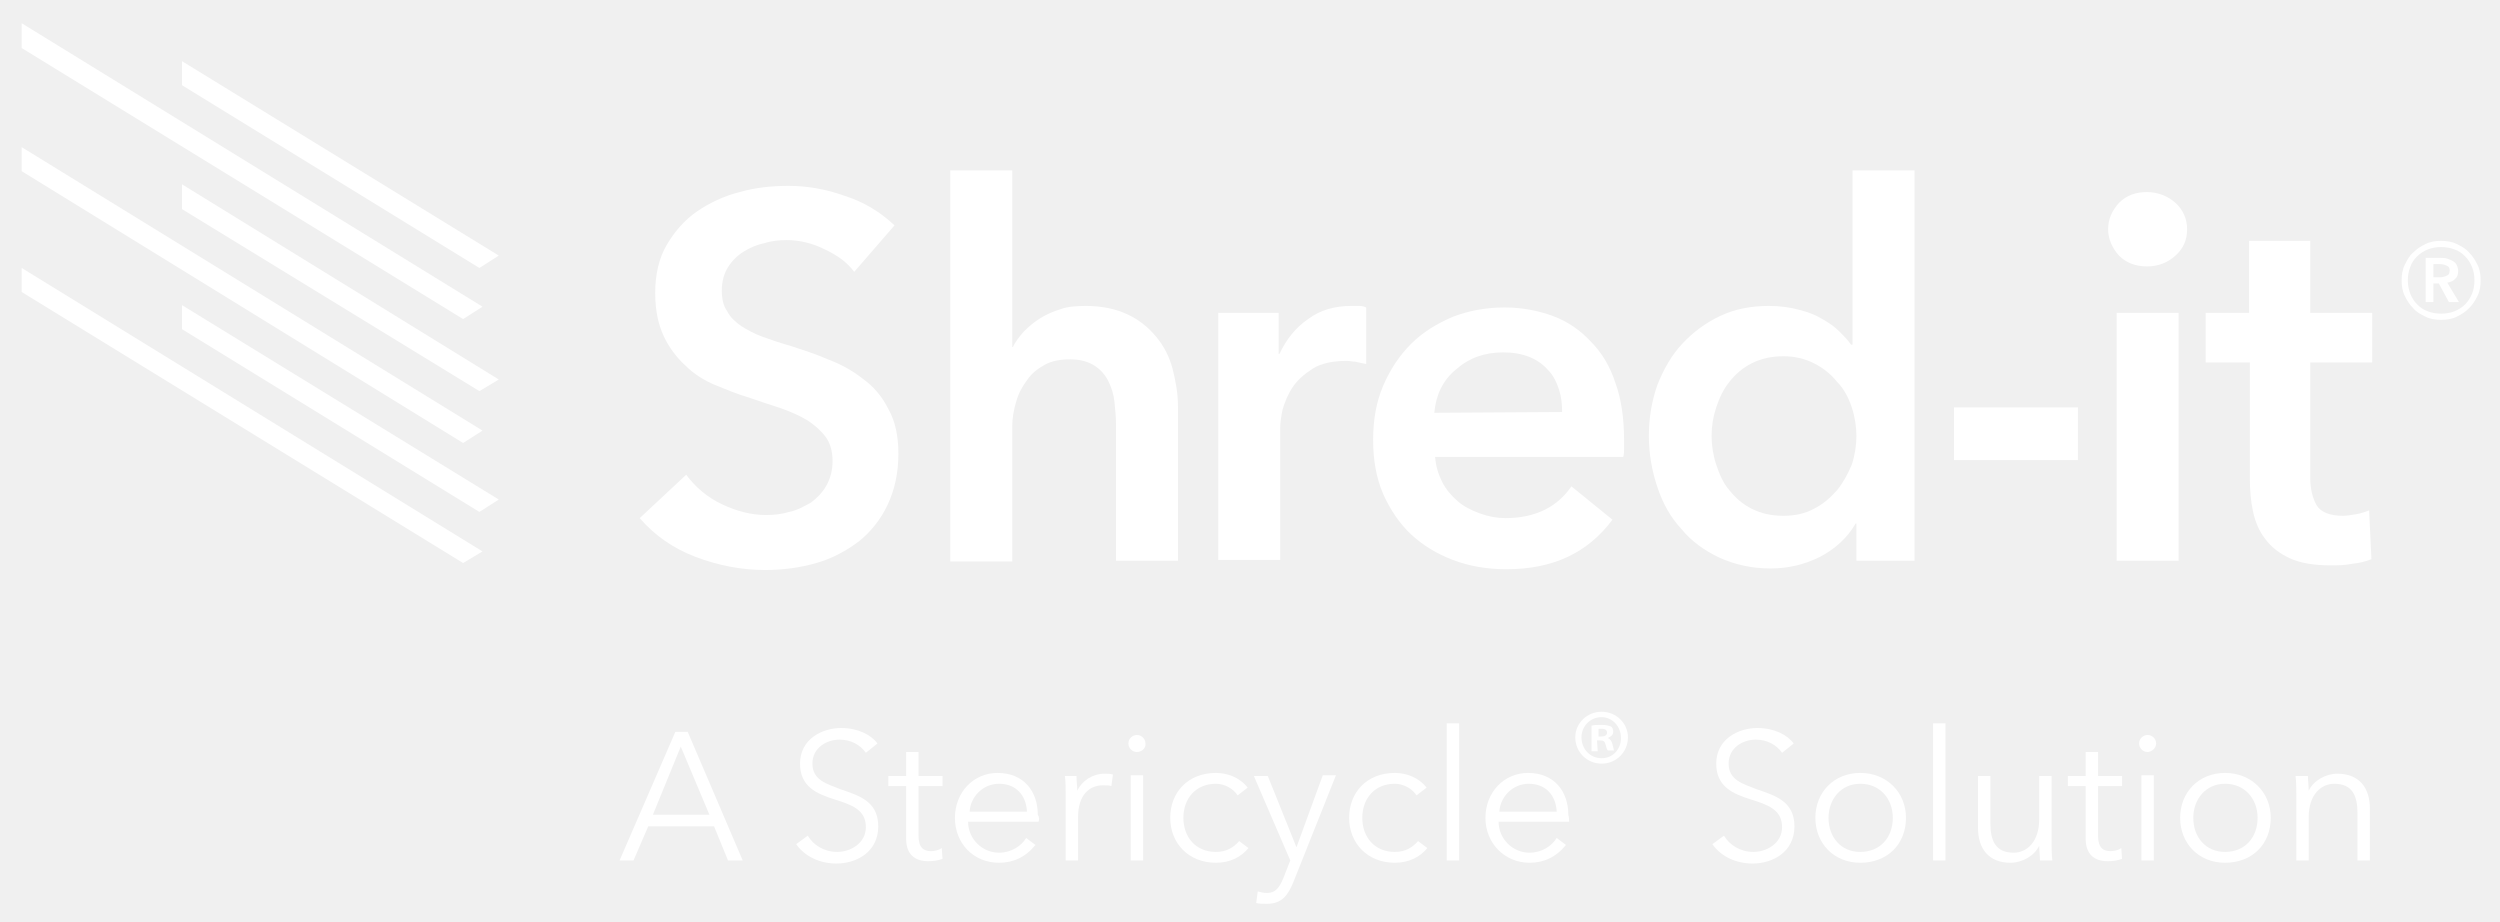
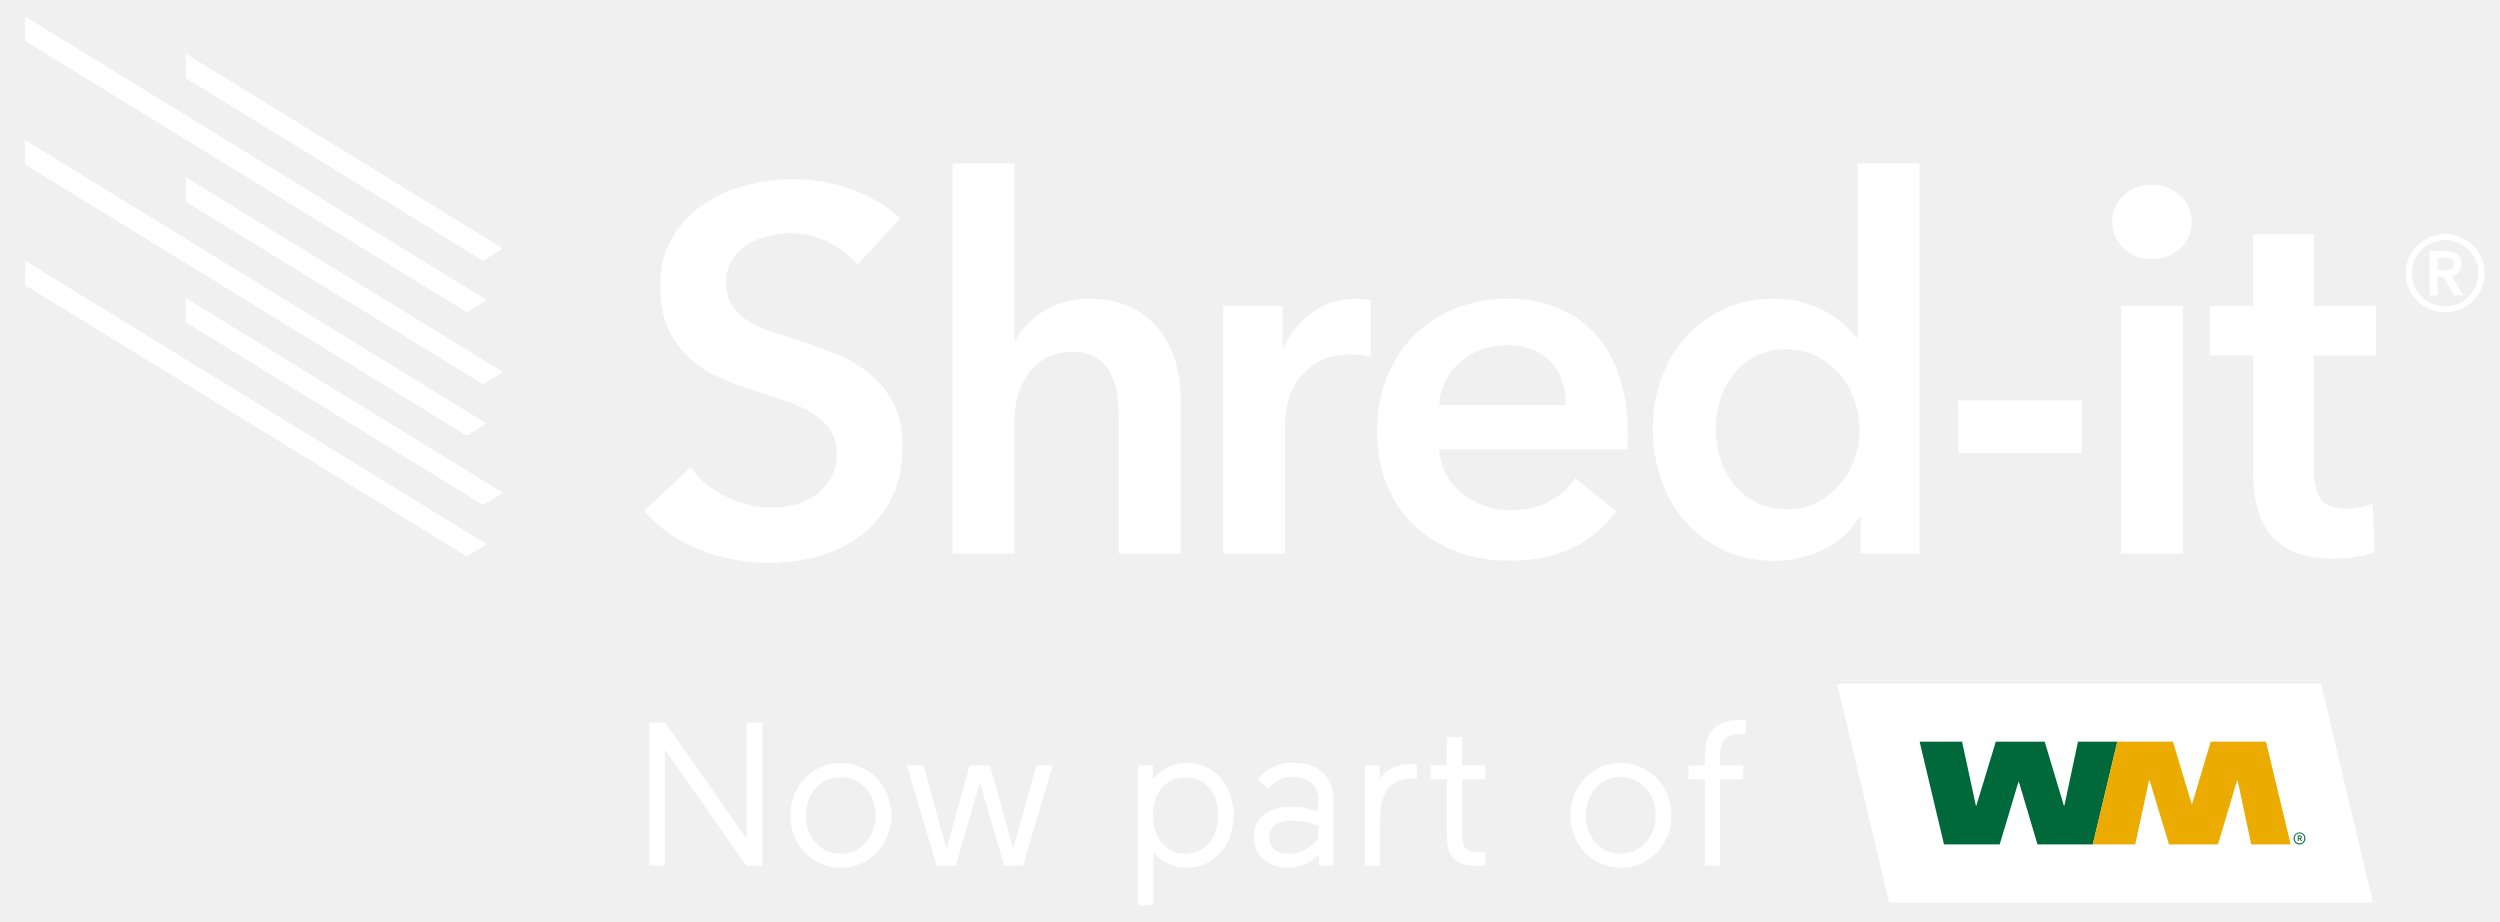
- <svg xmlns="http://www.w3.org/2000/svg" version="1.1" id="Layer_1" x="0px" y="0px" viewBox="0 0 322.8 119" style="enable-background:new 0 0 322.8 119;" xml:space="preserve">
-   <style type="text/css">
- 	.st0{fill:#FFFFFF;}
- </style>
+ <svg xmlns="http://www.w3.org/2000/svg" id="Layer_1" version="1.1" viewBox="0 0 322.8 119">
+   <defs>
+     <style>
+       .st0 {
+         fill: none;
+       }
+ 
+       .st1 {
+         isolation: isolate;
+       }
+ 
+       .st2 {
+         fill: #ebab00;
+       }
+ 
+       .st3 {
+         fill: #006b35;
+       }
+ 
+       .st4 {
+         fill: #fff;
+       }
+ 
+       .st5 {
+         fill: #00693c;
+       }
+ 
+       .st6 {
+         clip-path: url(#clippath);
+       }
+     </style>
+     <clipPath id="clippath">
+       <rect class="st0" x="237.22" y="88.29" width="69.17" height="28.21" />
+     </clipPath>
+   </defs>
  <g>
    <g>
      <g>
-         <polygon class="st0" points="23.5,7.9 23.5,11 61.9,34.6 64.4,33    " />
-         <polygon class="st0" points="2.8,3 2.8,6.2 59.8,41.2 62.3,39.6    " />
+         <polygon class="st4" points="24 6.94 24 10.09 62.37 33.67 64.94 32.09 24 6.94" />
+         <polygon class="st4" points="3.25 2.14 3.25 5.29 60.27 40.31 62.84 38.74 3.25 2.14" />
      </g>
      <g>
-         <polygon class="st0" points="23.5,23.8 23.5,27 61.9,50.5 64.4,49    " />
-         <polygon class="st0" points="2.8,19 2.8,22.1 59.8,57.2 62.3,55.6    " />
+         <polygon class="st4" points="24 22.9 24 26.04 62.37 49.62 64.94 48.04 24 22.9" />
+         <polygon class="st4" points="3.25 18.09 3.25 21.24 60.27 56.26 62.84 54.69 3.25 18.09" />
      </g>
-       <polygon class="st0" points="23.5,39.4 23.5,42.5 61.9,66.1 64.4,64.5   " />
-       <polygon class="st0" points="2.8,34.6 2.8,37.7 59.8,72.7 62.3,71.2   " />
+       <polygon class="st4" points="24 38.48 24 41.62 62.37 65.2 64.94 63.62 24 38.48" />
+       <polygon class="st4" points="3.25 33.67 3.25 36.82 60.27 71.84 62.84 70.27 3.25 33.67" />
    </g>
    <g>
-       <path class="st0" d="M310.1,36.2c0-0.7,0.1-1.4,0.4-2s0.6-1.2,1.1-1.6c0.5-0.5,1-0.8,1.6-1.1s1.3-0.4,2-0.4s1.4,0.1,2,0.4    s1.2,0.6,1.6,1.1c0.5,0.5,0.8,1,1.1,1.6c0.3,0.6,0.4,1.3,0.4,2s-0.1,1.4-0.4,2s-0.6,1.1-1.1,1.6s-1,0.8-1.6,1.1s-1.3,0.4-2,0.4    s-1.4-0.1-2-0.4c-0.6-0.3-1.2-0.6-1.6-1.1c-0.5-0.5-0.8-1-1.1-1.6C310.2,37.6,310.1,36.9,310.1,36.2z M310.9,36.2    c0,0.6,0.1,1.1,0.3,1.7c0.2,0.5,0.5,1,0.9,1.4s0.8,0.7,1.4,0.9c0.5,0.2,1.1,0.3,1.7,0.3s1.2-0.1,1.7-0.3s1-0.5,1.4-0.9    s0.7-0.9,0.9-1.4c0.2-0.5,0.3-1.1,0.3-1.7c0-0.6-0.1-1.2-0.3-1.7c-0.2-0.5-0.5-1-0.9-1.4s-0.8-0.7-1.4-0.9    c-0.5-0.2-1.1-0.3-1.7-0.3s-1.2,0.1-1.7,0.3s-1,0.5-1.4,0.9s-0.7,0.8-0.9,1.4C311,35,310.9,35.6,310.9,36.2z M313.2,33.3h2    c0.3,0,0.5,0,0.8,0.1s0.5,0.2,0.7,0.3s0.4,0.3,0.5,0.5s0.2,0.5,0.2,0.8c0,0.4-0.1,0.8-0.4,1c-0.2,0.3-0.6,0.4-1,0.5l1.5,2.5h-1.3    l-1.3-2.4h-0.7V39h-1L313.2,33.3L313.2,33.3z M315.1,35.8c0.3,0,0.6-0.1,0.8-0.2c0.3-0.1,0.4-0.3,0.4-0.7c0-0.3-0.1-0.5-0.4-0.6    c-0.2-0.1-0.5-0.2-0.8-0.2h-0.9v1.7H315.1z" />
-       <path class="st0" d="M110.3,35.1c-0.9-1.2-2.1-2.1-3.8-2.9c-1.6-0.8-3.3-1.2-4.9-1.2c-1,0-2,0.1-2.9,0.4c-1,0.2-1.9,0.6-2.7,1.1    c-0.8,0.5-1.5,1.2-2,2s-0.8,1.8-0.8,3c0,1.1,0.2,2,0.7,2.7c0.4,0.8,1.1,1.4,1.8,1.9c0.8,0.5,1.7,1,2.8,1.4    c1.1,0.4,2.3,0.8,3.7,1.2c1.5,0.5,3.1,1,4.7,1.7c1.6,0.6,3.1,1.4,4.5,2.5c1.4,1,2.5,2.3,3.3,3.9c0.9,1.6,1.3,3.5,1.3,5.8    c0,2.5-0.5,4.7-1.4,6.6s-2.2,3.5-3.7,4.7c-1.6,1.2-3.4,2.2-5.5,2.8c-2.1,0.6-4.3,0.9-6.6,0.9c-3.1,0-6.1-0.6-9-1.7s-5.3-2.8-7.2-5    l6-5.6c1.2,1.6,2.7,2.9,4.6,3.8s3.8,1.4,5.7,1.4c1,0,2-0.1,3-0.4c1-0.2,1.9-0.7,2.8-1.2c0.8-0.6,1.5-1.3,2-2.2    c0.5-0.9,0.8-1.9,0.8-3.2c0-1.2-0.3-2.3-0.9-3.1c-0.6-0.8-1.4-1.5-2.3-2.1c-1-0.6-2.1-1.1-3.5-1.6c-1.3-0.4-2.7-0.9-4.2-1.4    c-1.4-0.4-2.8-1-4.3-1.6c-1.4-0.6-2.7-1.4-3.8-2.5c-1.1-1-2.1-2.3-2.8-3.8c-0.7-1.5-1.1-3.3-1.1-5.6c0-2.4,0.5-4.5,1.5-6.2    s2.3-3.2,3.9-4.3s3.5-2,5.5-2.5c2.1-0.6,4.2-0.8,6.3-0.8c2.4,0,4.8,0.4,7.3,1.3c2.5,0.8,4.6,2.1,6.4,3.8L110.3,35.1z" />
-       <path class="st0" d="M140.2,39.5c2.1,0,3.9,0.4,5.4,1.1c1.5,0.7,2.7,1.7,3.7,2.9s1.7,2.6,2.1,4.1c0.4,1.6,0.7,3.2,0.7,4.8v20h-8    V54.8c0-0.9-0.1-1.9-0.2-2.9c-0.1-1-0.4-1.9-0.8-2.7c-0.4-0.8-1-1.5-1.8-2s-1.8-0.8-3.1-0.8s-2.4,0.2-3.3,0.7    c-0.9,0.5-1.7,1.1-2.3,2c-0.6,0.8-1.1,1.7-1.4,2.8c-0.3,1-0.5,2.1-0.5,3.1v17.5h-8V22h8v22.8h0.1c0.3-0.7,0.8-1.3,1.4-2    c0.6-0.6,1.3-1.2,2.1-1.7s1.7-0.9,2.7-1.2C137.8,39.6,139,39.5,140.2,39.5z" />
-       <path class="st0" d="M157.4,40.4h7.7v5.3h0.1c0.9-1.9,2.1-3.4,3.7-4.5c1.6-1.2,3.5-1.7,5.6-1.7c0.3,0,0.6,0,1,0s0.7,0.1,0.9,0.2    V47c-0.5-0.1-1-0.2-1.4-0.3c-0.4,0-0.7-0.1-1.1-0.1c-1.8,0-3.3,0.3-4.4,1c-1.1,0.7-2,1.5-2.6,2.4s-1,1.9-1.3,2.9    c-0.2,1-0.3,1.8-0.3,2.3v17.1h-8V40.4H157.4z" />
-       <path class="st0" d="M209.7,56.8c0,0.4,0,0.7,0,1.1s0,0.7-0.1,1.1h-24.3c0.1,1.2,0.4,2.2,0.9,3.2s1.2,1.8,2,2.5s1.8,1.2,2.9,1.6    c1.1,0.4,2.2,0.6,3.3,0.6c2,0,3.7-0.4,5.1-1.1c1.4-0.7,2.5-1.7,3.4-3l5.3,4.3c-3.2,4.3-7.7,6.4-13.7,6.4c-2.5,0-4.8-0.4-6.9-1.2    c-2.1-0.8-3.9-1.9-5.4-3.3s-2.7-3.2-3.6-5.2c-0.9-2.1-1.3-4.4-1.3-7s0.4-4.9,1.3-7c0.9-2.1,2.1-3.9,3.6-5.4s3.3-2.6,5.4-3.5    c2.1-0.8,4.3-1.2,6.7-1.2c2.2,0,4.3,0.4,6.2,1.1c1.9,0.7,3.5,1.8,4.9,3.3c1.4,1.4,2.5,3.2,3.2,5.4    C209.3,51.4,209.7,53.9,209.7,56.8z M201.7,53.2c0-1-0.1-2-0.4-2.9c-0.3-0.9-0.7-1.8-1.4-2.5c-0.6-0.7-1.4-1.3-2.4-1.7    c-1-0.4-2.1-0.6-3.4-0.6c-2.4,0-4.4,0.7-6.1,2.2c-1.7,1.4-2.6,3.3-2.8,5.6L201.7,53.2L201.7,53.2z" />
-       <path class="st0" d="M247.3,72.4h-7.6v-4.8h-0.1c-1.1,1.9-2.7,3.3-4.6,4.3c-2,1-4.1,1.5-6.4,1.5c-2.4,0-4.6-0.5-6.6-1.4    c-1.9-0.9-3.6-2.1-4.9-3.7c-1.4-1.5-2.4-3.3-3.1-5.4c-0.7-2.1-1.1-4.3-1.1-6.6c0-2.4,0.4-4.6,1.1-6.6c0.8-2,1.8-3.8,3.2-5.3    s3-2.7,4.9-3.6c1.9-0.9,4-1.3,6.3-1.3c1.5,0,2.8,0.2,3.9,0.5c1.2,0.3,2.2,0.7,3,1.2c0.9,0.5,1.6,1,2.2,1.6s1.1,1.1,1.5,1.7h0.2V22    h8v50.4H247.3z M221,56.3c0,1.2,0.2,2.5,0.6,3.7c0.4,1.2,0.9,2.4,1.7,3.3c0.8,1,1.7,1.8,2.9,2.4s2.5,0.9,4.1,0.9    c1.5,0,2.8-0.3,3.9-0.9c1.2-0.6,2.1-1.4,3-2.4c0.8-1,1.4-2.1,1.9-3.3c0.4-1.2,0.6-2.5,0.6-3.7s-0.2-2.5-0.6-3.7s-1-2.4-1.9-3.3    c-0.8-1-1.8-1.8-3-2.4s-2.5-0.9-3.9-0.9c-1.6,0-2.9,0.3-4.1,0.9c-1.2,0.6-2.1,1.4-2.9,2.4c-0.8,1-1.3,2.1-1.7,3.3    C221.2,53.8,221,55,221,56.3z" />
-       <path class="st0" d="M268.3,59.4h-16v-6.8h16V59.4z" />
-       <path class="st0" d="M272.2,29.6c0-1.3,0.5-2.4,1.4-3.4c1-1,2.2-1.4,3.6-1.4s2.7,0.5,3.7,1.4s1.5,2.1,1.5,3.4    c0,1.4-0.5,2.5-1.5,3.4s-2.2,1.4-3.7,1.4s-2.7-0.5-3.6-1.4C272.7,32,272.2,30.8,272.2,29.6z M273.3,40.4h8v32h-8V40.4z" />
-       <path class="st0" d="M284.8,46.8v-6.4h5.6v-9.3h7.9v9.3h8v6.4h-8v14.9c0,1.4,0.3,2.6,0.8,3.5s1.7,1.4,3.4,1.4    c0.5,0,1.1-0.1,1.7-0.2s1.2-0.3,1.7-0.5l0.3,6.3c-0.7,0.3-1.6,0.5-2.5,0.6c-1,0.2-1.9,0.2-2.8,0.2c-2.1,0-3.9-0.3-5.2-0.9    c-1.3-0.6-2.4-1.4-3.2-2.5c-0.8-1-1.3-2.2-1.6-3.6c-0.3-1.4-0.4-2.8-0.4-4.4V46.8H284.8z" />
+       <path class="st4" d="M310.62,35.29c0-.7.13-1.36.4-1.98s.63-1.15,1.1-1.61c.46-.45,1-.82,1.62-1.08.62-.27,1.28-.4,1.98-.4s1.36.13,1.98.4c.62.27,1.16.63,1.62,1.08s.83.99,1.1,1.61c.27.62.4,1.28.4,1.98s-.13,1.36-.4,1.97-.63,1.14-1.1,1.6c-.46.45-1,.81-1.62,1.07s-1.28.39-1.98.39-1.36-.13-1.98-.39c-.62-.26-1.16-.62-1.62-1.07s-.83-.99-1.1-1.6c-.27-.61-.4-1.27-.4-1.97ZM311.43,35.29c0,.58.11,1.13.33,1.65s.53.98.92,1.37.84.7,1.36.93c.52.22,1.08.33,1.67.33s1.15-.11,1.68-.33c.52-.22.98-.53,1.36-.93.39-.39.69-.85.92-1.37.22-.52.33-1.07.33-1.65s-.11-1.15-.33-1.67c-.22-.52-.53-.98-.92-1.36-.39-.39-.84-.69-1.36-.92-.52-.22-1.08-.33-1.68-.33s-1.15.11-1.67.33c-.52.22-.98.53-1.36.92-.39.39-.69.84-.92,1.36-.22.52-.33,1.08-.33,1.67ZM313.73,32.41h2.01c.27,0,.53.03.78.09s.48.16.68.29c.2.13.36.31.48.51.12.21.18.47.18.78,0,.42-.12.76-.36,1.02-.24.26-.56.44-.96.53l1.54,2.5h-1.25l-1.34-2.39h-.74v2.39h-1.03v-5.72h0ZM315.58,34.91c.3,0,.58-.06.85-.17.27-.11.4-.34.4-.68,0-.31-.12-.52-.37-.63-.25-.1-.5-.16-.77-.16h-.94v1.63h.83Z" />
+       <path class="st4" d="M110.75,34.18c-.89-1.15-2.14-2.12-3.76-2.9s-3.25-1.17-4.9-1.17c-.98,0-1.95.12-2.93.37-.98.24-1.87.62-2.66,1.13-.8.51-1.46,1.18-1.97,2s-.77,1.81-.77,2.96c0,1.07.22,1.98.67,2.73.44.76,1.05,1.4,1.83,1.93s1.72,1,2.83,1.4,2.33.8,3.66,1.2c1.51.49,3.07,1.04,4.7,1.67,1.62.62,3.11,1.44,4.46,2.46s2.46,2.31,3.33,3.86c.87,1.56,1.3,3.49,1.3,5.8,0,2.53-.47,4.74-1.4,6.63s-2.18,3.45-3.73,4.7c-1.56,1.24-3.38,2.18-5.46,2.8-2.09.62-4.29.93-6.59.93-3.06,0-6.06-.57-8.99-1.7s-5.33-2.81-7.19-5.03l5.99-5.6c1.15,1.6,2.7,2.86,4.63,3.8,1.93.93,3.83,1.4,5.7,1.4.98,0,1.98-.12,3-.37,1.02-.24,1.94-.65,2.76-1.23.82-.58,1.49-1.3,2-2.17.51-.87.77-1.94.77-3.23s-.29-2.28-.87-3.1-1.36-1.53-2.33-2.13c-.98-.6-2.13-1.12-3.46-1.57-1.33-.44-2.73-.91-4.2-1.4-1.42-.44-2.84-.98-4.26-1.6-1.42-.62-2.7-1.44-3.83-2.46-1.13-1.02-2.05-2.28-2.76-3.76-.71-1.49-1.07-3.34-1.07-5.56,0-2.4.5-4.46,1.5-6.19,1-1.73,2.31-3.16,3.93-4.3,1.62-1.13,3.46-1.98,5.53-2.53,2.07-.55,4.16-.83,6.29-.83,2.4,0,4.83.42,7.29,1.27,2.46.84,4.61,2.11,6.43,3.8l-5.46,5.99h0Z" />
+       <path class="st4" d="M140.66,38.57c2.09,0,3.87.37,5.36,1.1s2.71,1.7,3.66,2.9,1.65,2.58,2.1,4.13c.44,1.56.67,3.15.67,4.8v19.98h-7.99v-17.59c0-.93-.07-1.9-.2-2.9-.13-1-.41-1.91-.83-2.73s-1.02-1.5-1.8-2.03-1.81-.8-3.1-.8-2.4.24-3.33.73c-.93.49-1.71,1.14-2.33,1.97-.62.82-1.09,1.74-1.4,2.76-.31,1.02-.47,2.07-.47,3.13v17.45h-7.99V21.12h7.99v22.85h.13c.31-.67.77-1.32,1.37-1.97.6-.64,1.3-1.22,2.1-1.73s1.71-.92,2.73-1.23c1.02-.31,2.13-.47,3.33-.47Z" />
+       <path class="st4" d="M157.95,39.51h7.66v5.33h.13c.89-1.87,2.13-3.37,3.73-4.53,1.6-1.15,3.46-1.73,5.6-1.73.31,0,.64,0,1,.03.35.02.67.08.93.17v7.33c-.53-.13-.99-.22-1.37-.27-.38-.04-.74-.07-1.1-.07-1.82,0-3.29.33-4.4,1s-1.98,1.47-2.6,2.4c-.62.93-1.04,1.89-1.27,2.86-.22.98-.33,1.75-.33,2.33v17.12h-7.99v-31.97h.01Z" />
+       <path class="st4" d="M210.18,55.89v1.07c0,.36-.02.71-.07,1.07h-24.31c.09,1.16.39,2.21.9,3.16.51.96,1.19,1.78,2.03,2.46.84.69,1.8,1.23,2.86,1.63,1.07.4,2.18.6,3.33.6,2,0,3.69-.37,5.06-1.1,1.38-.73,2.51-1.74,3.4-3.03l5.33,4.26c-3.15,4.26-7.73,6.39-13.72,6.39-2.49,0-4.77-.39-6.86-1.17s-3.9-1.88-5.43-3.3c-1.53-1.42-2.73-3.16-3.6-5.23-.87-2.07-1.3-4.41-1.3-7.03s.43-4.92,1.3-7.03c.87-2.11,2.05-3.91,3.56-5.4s3.3-2.64,5.36-3.46c2.07-.82,4.3-1.23,6.69-1.23,2.22,0,4.27.37,6.16,1.1s3.52,1.82,4.9,3.26c1.38,1.44,2.45,3.24,3.23,5.4.78,2.15,1.17,4.67,1.17,7.56v.02ZM202.19,52.29c0-1.02-.14-2-.43-2.93s-.74-1.75-1.37-2.46c-.62-.71-1.41-1.28-2.36-1.7-.96-.42-2.08-.63-3.36-.63-2.4,0-4.43.72-6.1,2.16-1.67,1.44-2.59,3.3-2.76,5.56h16.39-.01Z" />
+       <path class="st4" d="M247.84,71.48h-7.59v-4.8h-.13c-1.11,1.87-2.65,3.29-4.63,4.26-1.98.98-4.1,1.47-6.36,1.47-2.44,0-4.63-.46-6.56-1.37s-3.57-2.13-4.93-3.66c-1.36-1.53-2.4-3.33-3.13-5.4-.73-2.07-1.1-4.27-1.1-6.63s.38-4.55,1.13-6.59,1.82-3.82,3.2-5.33c1.38-1.51,3.02-2.7,4.93-3.56,1.91-.87,4-1.3,6.26-1.3,1.47,0,2.77.17,3.93.5,1.15.33,2.16.74,3.03,1.23.87.49,1.61,1.02,2.23,1.6.62.58,1.13,1.13,1.53,1.67h.2v-22.45h7.99v50.36h0ZM221.53,55.36c0,1.24.19,2.49.57,3.73.38,1.24.94,2.35,1.7,3.33.75.98,1.71,1.78,2.86,2.4s2.51.93,4.06.93c1.47,0,2.77-.3,3.93-.9,1.15-.6,2.14-1.39,2.96-2.36.82-.98,1.44-2.08,1.87-3.3.42-1.22.63-2.45.63-3.7s-.21-2.49-.63-3.73c-.42-1.24-1.04-2.35-1.87-3.33-.82-.98-1.81-1.78-2.96-2.4-1.16-.62-2.46-.93-3.93-.93-1.56,0-2.91.3-4.06.9-1.16.6-2.11,1.39-2.86,2.36-.76.98-1.32,2.08-1.7,3.3-.38,1.22-.57,2.45-.57,3.7Z" />
+       <path class="st4" d="M268.84,58.49h-15.99v-6.79h15.99v6.79Z" />
+       <path class="st4" d="M272.73,28.65c0-1.29.48-2.41,1.43-3.36.95-.95,2.16-1.43,3.63-1.43s2.7.46,3.7,1.37c1,.91,1.5,2.05,1.5,3.43s-.5,2.52-1.5,3.43-2.23,1.37-3.7,1.37-2.68-.48-3.63-1.43c-.96-.95-1.43-2.08-1.43-3.36v-.02ZM273.86,39.51h7.99v31.97h-7.99s0-31.97,0-31.97Z" />
+       <path class="st4" d="M285.31,45.9v-6.39h5.6v-9.26h7.86v9.26h7.99v6.39h-7.99v14.85c0,1.42.26,2.6.77,3.53.51.93,1.65,1.4,3.43,1.4.53,0,1.11-.06,1.73-.17.62-.11,1.18-.28,1.67-.5l.27,6.26c-.71.27-1.56.48-2.53.63-.98.16-1.91.23-2.8.23-2.13,0-3.86-.3-5.2-.9-1.33-.6-2.39-1.42-3.16-2.46-.78-1.04-1.31-2.24-1.6-3.6-.29-1.35-.43-2.81-.43-4.36v-14.92h-5.61Z" />
    </g>
  </g>
  <g>
-     <path class="st0" d="M81.8,111.1H80l7.2-16.6h1.6l7.1,16.6H94l-1.8-4.4h-8.5L81.8,111.1z M84.3,105.2h7.3l-3.7-8.8L84.3,105.2z" />
-     <path class="st0" d="M111.8,97.2c-0.7-1-1.9-1.7-3.4-1.7c-1.6,0-3.5,1-3.5,3.1s1.8,2.6,3.6,3.3c2.3,0.8,4.9,1.5,4.9,4.8   s-2.8,4.8-5.4,4.8c-2,0-4-0.8-5.2-2.5l1.5-1.1c0.7,1.2,2.1,2.1,3.8,2.1s3.7-1.1,3.7-3.2c0-2.3-1.9-2.9-4.1-3.6   c-2.2-0.7-4.4-1.6-4.4-4.6c0-3.2,2.9-4.6,5.3-4.6c2.2,0,3.9,0.9,4.7,2L111.8,97.2z" />
-     <path class="st0" d="M121.7,101.5h-3.1v6.4c0,1.6,0.7,2,1.6,2c0.4,0,1-0.1,1.4-0.4l0.1,1.4c-0.6,0.2-1.1,0.3-1.9,0.3   c-1.2,0-2.8-0.5-2.8-2.9v-6.8h-2.3v-1.3h2.3v-3.1h1.6v3.1h3.1L121.7,101.5L121.7,101.5z" />
-     <path class="st0" d="M134.1,106.1H125c0,2.2,1.8,4,4,4c1.6,0,2.9-0.9,3.5-1.9l1.2,0.9c-1.3,1.6-2.9,2.3-4.7,2.3   c-3.3,0-5.7-2.5-5.7-5.8s2.4-5.8,5.5-5.8c3.4,0,5.2,2.4,5.2,5.4C134.2,105.5,134.2,105.8,134.1,106.1z M132.6,104.8   c-0.1-2.1-1.4-3.6-3.6-3.6c-2.1,0-3.7,1.7-3.8,3.6H132.6z" />
-     <path class="st0" d="M137.5,100.2h1.5c0,0.6,0.1,1.4,0.1,1.9l0,0c0.6-1.3,2-2.2,3.5-2.2c0.4,0,0.7,0,1.1,0.1l-0.2,1.5   c-0.2-0.1-0.7-0.1-1.1-0.1c-1.7,0-3.2,1.2-3.2,4.1v5.6h-1.6v-8.5C137.6,102,137.6,100.9,137.5,100.2z" />
-     <path class="st0" d="M146.8,97.1c-0.6,0-1.1-0.5-1.1-1.1c0-0.7,0.6-1.1,1.1-1.1c0.6,0,1.1,0.5,1.1,1.1   C148,96.6,147.4,97.1,146.8,97.1z M147.6,111.1H146v-11h1.6V111.1z" />
-     <path class="st0" d="M159.8,102.7c-0.5-0.8-1.6-1.5-2.8-1.5c-2.6,0-4.2,1.9-4.2,4.4s1.6,4.4,4.2,4.4c1.4,0,2.3-0.6,3-1.4l1.2,0.9   c-0.9,1.1-2.3,1.9-4.2,1.9c-3.5,0-5.9-2.5-5.9-5.8s2.3-5.8,5.9-5.8c1.5,0,3.1,0.6,4.1,1.9L159.8,102.7z" />
-     <path class="st0" d="M167.4,109.4L167.4,109.4l3.4-9.3h1.7l-5.5,13.8c-0.7,1.7-1.5,2.8-3.4,2.8c-0.5,0-1,0-1.4-0.1l0.2-1.5   c0.4,0.1,0.7,0.2,1.2,0.2c1.1,0,1.6-0.7,2.1-1.9l0.9-2.3l-4.7-10.9h1.8L167.4,109.4z" />
-     <path class="st0" d="M182.9,102.7c-0.5-0.8-1.6-1.5-2.8-1.5c-2.6,0-4.2,1.9-4.2,4.4s1.6,4.4,4.2,4.4c1.4,0,2.3-0.6,3-1.4l1.2,0.9   c-0.9,1.1-2.3,1.9-4.2,1.9c-3.5,0-5.9-2.5-5.9-5.8s2.3-5.8,5.9-5.8c1.5,0,3.1,0.6,4.1,1.9L182.9,102.7z" />
-     <path class="st0" d="M188.4,111.1h-1.6V93.4h1.6V111.1z" />
-     <path class="st0" d="M202.6,106.1h-9.1c0,2.2,1.8,4,4,4c1.6,0,2.9-0.9,3.5-1.9l1.2,0.9c-1.3,1.6-2.9,2.3-4.7,2.3   c-3.2,0-5.7-2.5-5.7-5.8s2.4-5.8,5.5-5.8c3.4,0,5.2,2.4,5.2,5.4C202.6,105.5,202.6,105.8,202.6,106.1z M201,104.8   c-0.1-2.1-1.4-3.6-3.6-3.6c-2.1,0-3.7,1.7-3.8,3.6H201z" />
-     <path class="st0" d="M230.1,97.2c-0.7-1-1.9-1.7-3.4-1.7c-1.6,0-3.5,1-3.5,3.1s1.8,2.6,3.6,3.3c2.3,0.8,4.9,1.5,4.9,4.8   s-2.8,4.8-5.4,4.8c-2,0-4-0.8-5.2-2.5l1.5-1.1c0.7,1.2,2.1,2.1,3.8,2.1s3.7-1.1,3.7-3.2c0-2.3-1.9-2.9-4.1-3.6   c-2.2-0.7-4.4-1.6-4.4-4.6c0-3.2,2.9-4.6,5.3-4.6c2.2,0,3.9,0.9,4.7,2L230.1,97.2z" />
-     <path class="st0" d="M240.2,111.4c-3.4,0-5.8-2.5-5.8-5.8s2.4-5.8,5.8-5.8c3.4,0,5.9,2.5,5.9,5.8   C246.1,109,243.7,111.4,240.2,111.4z M240.2,101.2c-2.5,0-4.1,2-4.1,4.4c0,2.5,1.6,4.4,4.1,4.4c2.6,0,4.2-1.9,4.2-4.4   C244.4,103.2,242.8,101.2,240.2,101.2z" />
-     <path class="st0" d="M251.2,111.1h-1.6V93.4h1.6V111.1z" />
-     <path class="st0" d="M263.4,111.1c0-0.6-0.1-1.4-0.1-1.9l0,0c-0.6,1.3-2.2,2.2-3.7,2.2c-2.8,0-4.2-1.8-4.2-4.5v-6.7h1.6v6.1   c0,2.3,0.7,3.8,3,3.8c1.7,0,3.3-1.4,3.3-4.3v-5.6h1.6v8.5c0,0.6,0,1.7,0.1,2.4L263.4,111.1L263.4,111.1z" />
-     <path class="st0" d="M274,101.5h-3.1v6.4c0,1.6,0.7,2,1.6,2c0.4,0,1-0.1,1.4-0.4l0.1,1.4c-0.6,0.2-1.1,0.3-1.9,0.3   c-1.2,0-2.8-0.5-2.8-2.9v-6.8H267v-1.3h2.3v-3.1h1.6v3.1h3.1L274,101.5L274,101.5z" />
-     <path class="st0" d="M277.3,97.1c-0.6,0-1.1-0.5-1.1-1.1c0-0.7,0.6-1.1,1.1-1.1c0.6,0,1.1,0.5,1.1,1.1S277.8,97.1,277.3,97.1z    M278.1,111.1h-1.6v-11h1.6V111.1z" />
-     <path class="st0" d="M287.3,111.4c-3.4,0-5.8-2.5-5.8-5.8s2.4-5.8,5.8-5.8s5.9,2.5,5.9,5.8C293.2,109,290.8,111.4,287.3,111.4z    M287.3,101.2c-2.5,0-4.1,2-4.1,4.4c0,2.5,1.6,4.4,4.1,4.4c2.6,0,4.2-1.9,4.2-4.4C291.5,103.2,289.9,101.2,287.3,101.2z" />
-     <path class="st0" d="M298,100.2c0,0.6,0.1,1.4,0.1,1.9l0,0c0.6-1.3,2.2-2.2,3.7-2.2c2.8,0,4.2,1.8,4.2,4.5v6.7h-1.6V105   c0-2.3-0.7-3.8-3-3.8c-1.7,0-3.3,1.4-3.3,4.3v5.6h-1.6v-8.5c0-0.6,0-1.7-0.1-2.4H298z" />
+     <g class="st1">
+       <g class="st1">
+         <path class="st4" d="M98.44,111.76h-2.09l-10.51-14.97v14.97h-2.01v-18.48h2.06l10.51,15.02v-15.02h2.03v18.48Z" />
+         <path class="st4" d="M102.06,105.29c0-.93.16-1.81.49-2.64.33-.83.78-1.54,1.36-2.15.58-.61,1.27-1.09,2.06-1.45.79-.36,1.65-.54,2.59-.54s1.8.18,2.6.54c.8.36,1.49.84,2.07,1.45.58.61,1.04,1.32,1.37,2.15.33.83.5,1.71.5,2.64s-.17,1.81-.5,2.63c-.33.82-.79,1.53-1.37,2.14-.58.61-1.27,1.09-2.07,1.45-.8.36-1.67.54-2.6.54s-1.79-.18-2.59-.54-1.48-.84-2.06-1.45c-.58-.61-1.03-1.32-1.36-2.14s-.49-1.69-.49-2.63ZM104.06,105.29c0,1.39.42,2.56,1.25,3.51s1.91,1.43,3.23,1.43,2.4-.48,3.25-1.43c.84-.95,1.27-2.12,1.27-3.51s-.42-2.56-1.27-3.51c-.85-.95-1.93-1.43-3.25-1.43s-2.4.48-3.23,1.43c-.84.95-1.25,2.12-1.25,3.51Z" />
+         <path class="st4" d="M119.24,98.82l2.98,10.8,2.98-10.8h2.64l2.98,10.8,2.98-10.8h2.14l-3.85,12.94h-2.43l-3.14-10.69-3.12,10.69h-2.46l-3.85-12.94h2.14Z" />
+         <path class="st4" d="M159.29,105.29c0,.93-.15,1.81-.44,2.63-.29.82-.7,1.53-1.23,2.14-.53.61-1.16,1.09-1.9,1.45s-1.56.54-2.46.54-1.71-.18-2.44-.53c-.73-.35-1.37-.84-1.91-1.48v6.84h-1.95v-18.06h1.9v1.77c.55-.65,1.19-1.16,1.94-1.53.75-.37,1.57-.55,2.47-.55s1.72.18,2.46.54c.74.36,1.37.84,1.9,1.45.53.61.94,1.32,1.23,2.15.29.83.44,1.71.44,2.64ZM157.29,105.29c0-.69-.1-1.33-.29-1.94-.19-.61-.47-1.13-.82-1.57-.35-.44-.79-.79-1.32-1.04-.53-.25-1.12-.38-1.77-.38s-1.24.13-1.77.38c-.53.26-.97.6-1.33,1.04-.36.44-.64.96-.83,1.57-.19.61-.29,1.25-.29,1.94s.1,1.33.29,1.94c.19.61.47,1.13.83,1.57.36.44.81.79,1.33,1.04.53.26,1.12.38,1.77.38s1.24-.13,1.77-.38c.53-.25.97-.6,1.32-1.04.35-.44.62-.96.82-1.57.19-.61.29-1.25.29-1.94Z" />
+         <path class="st4" d="M172.18,111.76h-1.9v-1.43c-.53.58-1.13,1.01-1.82,1.29s-1.41.42-2.17.42c-1.21,0-2.25-.34-3.1-1.02-.85-.68-1.28-1.65-1.28-2.92s.44-2.24,1.31-2.92c.87-.68,2-1.02,3.39-1.02.95,0,1.79.11,2.52.33.73.22,1.1.32,1.1.3v-1.43c0-1.02-.31-1.79-.94-2.3-.62-.51-1.44-.77-2.44-.77-.49,0-.93.08-1.32.24s-.71.33-.98.53c-.26.19-.54.46-.82.79l-1.35-1.24c.39-.44.77-.8,1.15-1.07.38-.27.85-.52,1.41-.74.56-.22,1.21-.33,1.93-.33,1.58,0,2.86.41,3.84,1.21.98.81,1.47,2.08,1.47,3.8v8.24ZM166.42,110.25c.74,0,1.43-.18,2.09-.53.65-.35,1.22-.85,1.72-1.5v-1.64s-.36-.08-1.07-.3c-.71-.22-1.53-.33-2.44-.33s-1.66.21-2.14.63c-.48.42-.71.93-.71,1.53,0,.69.24,1.21.71,1.58.48.37,1.09.55,1.85.55Z" />
+         <path class="st4" d="M182.95,98.67v1.88c-.18-.02-.33-.03-.45-.03-1.51,0-2.61.43-3.29,1.29-.68.86-1.02,2.34-1.02,4.44v5.52h-1.95v-12.94h1.9v1.72c.58-.72,1.2-1.22,1.86-1.49.66-.27,1.45-.41,2.36-.41h.22c.1,0,.21,0,.36.03Z" />
+         <path class="st4" d="M190.58,111.81c-1.21,0-2.14-.29-2.79-.86-.64-.57-.96-1.57-.96-3v-7.34h-2.11v-1.79h2.11v-3.62h1.95v3.62h3.01v1.79h-3.01v7.05c0,.79.13,1.38.38,1.77.25.39.79.58,1.6.58.14,0,.48,0,1.03-.03v1.77c-.48.04-.88.05-1.21.05Z" />
+         <path class="st4" d="M202.77,105.29c0-.93.16-1.81.49-2.64.33-.83.78-1.54,1.36-2.15.58-.61,1.27-1.09,2.06-1.45.79-.36,1.65-.54,2.59-.54s1.8.18,2.6.54c.8.36,1.49.84,2.07,1.45.58.61,1.04,1.32,1.37,2.15.33.83.5,1.71.5,2.64s-.17,1.81-.5,2.63-.79,1.53-1.37,2.14c-.58.61-1.27,1.09-2.07,1.45s-1.67.54-2.6.54-1.79-.18-2.59-.54-1.48-.84-2.06-1.45c-.58-.61-1.03-1.32-1.36-2.14-.33-.82-.49-1.69-.49-2.63ZM204.78,105.29c0,1.39.42,2.56,1.25,3.51s1.91,1.43,3.23,1.43,2.4-.48,3.25-1.43c.84-.95,1.27-2.12,1.27-3.51s-.42-2.56-1.27-3.51c-.85-.95-1.93-1.43-3.25-1.43s-2.4.48-3.23,1.43c-.84.95-1.25,2.12-1.25,3.51Z" />
+         <path class="st4" d="M224.68,92.96c.23,0,.47,0,.71.03v1.77h-.69c-.99,0-1.67.23-2.05.7-.38.47-.57,1.17-.57,2.1v1.27h3.01v1.79h-3.01v11.14h-1.95v-11.14h-2.11v-1.79h2.11v-1.27c0-1.64.39-2.81,1.17-3.52s1.9-1.07,3.37-1.07Z" />
+       </g>
+     </g>
    <g>
-       <path class="st0" d="M210.2,95.2c0,1.9-1.5,3.4-3.4,3.4s-3.4-1.5-3.4-3.4c0-1.8,1.5-3.3,3.4-3.3S210.2,93.4,210.2,95.2z     M204.2,95.2c0,1.5,1.1,2.7,2.6,2.7s2.5-1.2,2.5-2.6c0-1.5-1.1-2.7-2.5-2.7C205.3,92.6,204.2,93.8,204.2,95.2z M206.3,97h-0.8    v-3.3c0.3-0.1,0.7-0.1,1.3-0.1s0.9,0.1,1.2,0.2c0.2,0.1,0.3,0.4,0.3,0.7c0,0.4-0.3,0.6-0.7,0.8l0,0c0.3,0.1,0.5,0.4,0.6,0.8    c0.1,0.5,0.2,0.7,0.2,0.8h-0.8c-0.1-0.1-0.2-0.4-0.3-0.8s-0.3-0.5-0.7-0.5h-0.4L206.3,97L206.3,97z M206.3,95.1h0.4    c0.4,0,0.8-0.1,0.8-0.5c0-0.3-0.2-0.5-0.7-0.5c-0.2,0-0.3,0-0.4,0v1H206.3z" />
+       <g>
+         <polygon class="st4" points="237.22 88.29 243.91 116.5 306.39 116.5 299.7 88.29 237.22 88.29" />
+         <polygon class="st5" points="247.86 95.76 253.34 95.76 255.13 104.04 255.18 104.04 257.7 95.76 264.01 95.76 266.49 104.04 266.55 104.04 268.31 95.76 273.39 95.76 270.22 109.03 263.08 109.03 260.68 100.96 260.62 100.96 258.2 109.03 251.01 109.03 247.86 95.76" />
+         <polygon class="st2" points="273.39 95.76 280.57 95.76 282.99 103.83 283.04 103.83 285.45 95.76 292.58 95.76 295.77 109.03 290.68 109.03 288.91 100.74 288.86 100.74 286.38 109.03 280.06 109.03 277.55 100.74 277.49 100.74 275.7 109.03 270.22 109.03 273.39 95.76" />
+       </g>
+       <g class="st6">
+         <g>
+           <path class="st3" d="M296.91,107.48c-.42,0-.76.35-.76.78s.34.78.76.78.76-.35.76-.78-.33-.78-.76-.78M296.92,108.9c-.36,0-.63-.28-.63-.65s.27-.65.63-.65.61.28.61.65-.26.65-.61.65" />
+           <path class="st3" d="M297.05,108.31c.1-.03.15-.1.15-.22,0-.15-.09-.23-.27-.23h-.25v.73h.12v-.27h.11l.19.27h.16l-.21-.29h0ZM297.08,108.1c0,.08-.05.12-.14.12h-.14v-.23h.14c.11,0,.14.06.14.11" />
+         </g>
+       </g>
    </g>
  </g>
</svg>
